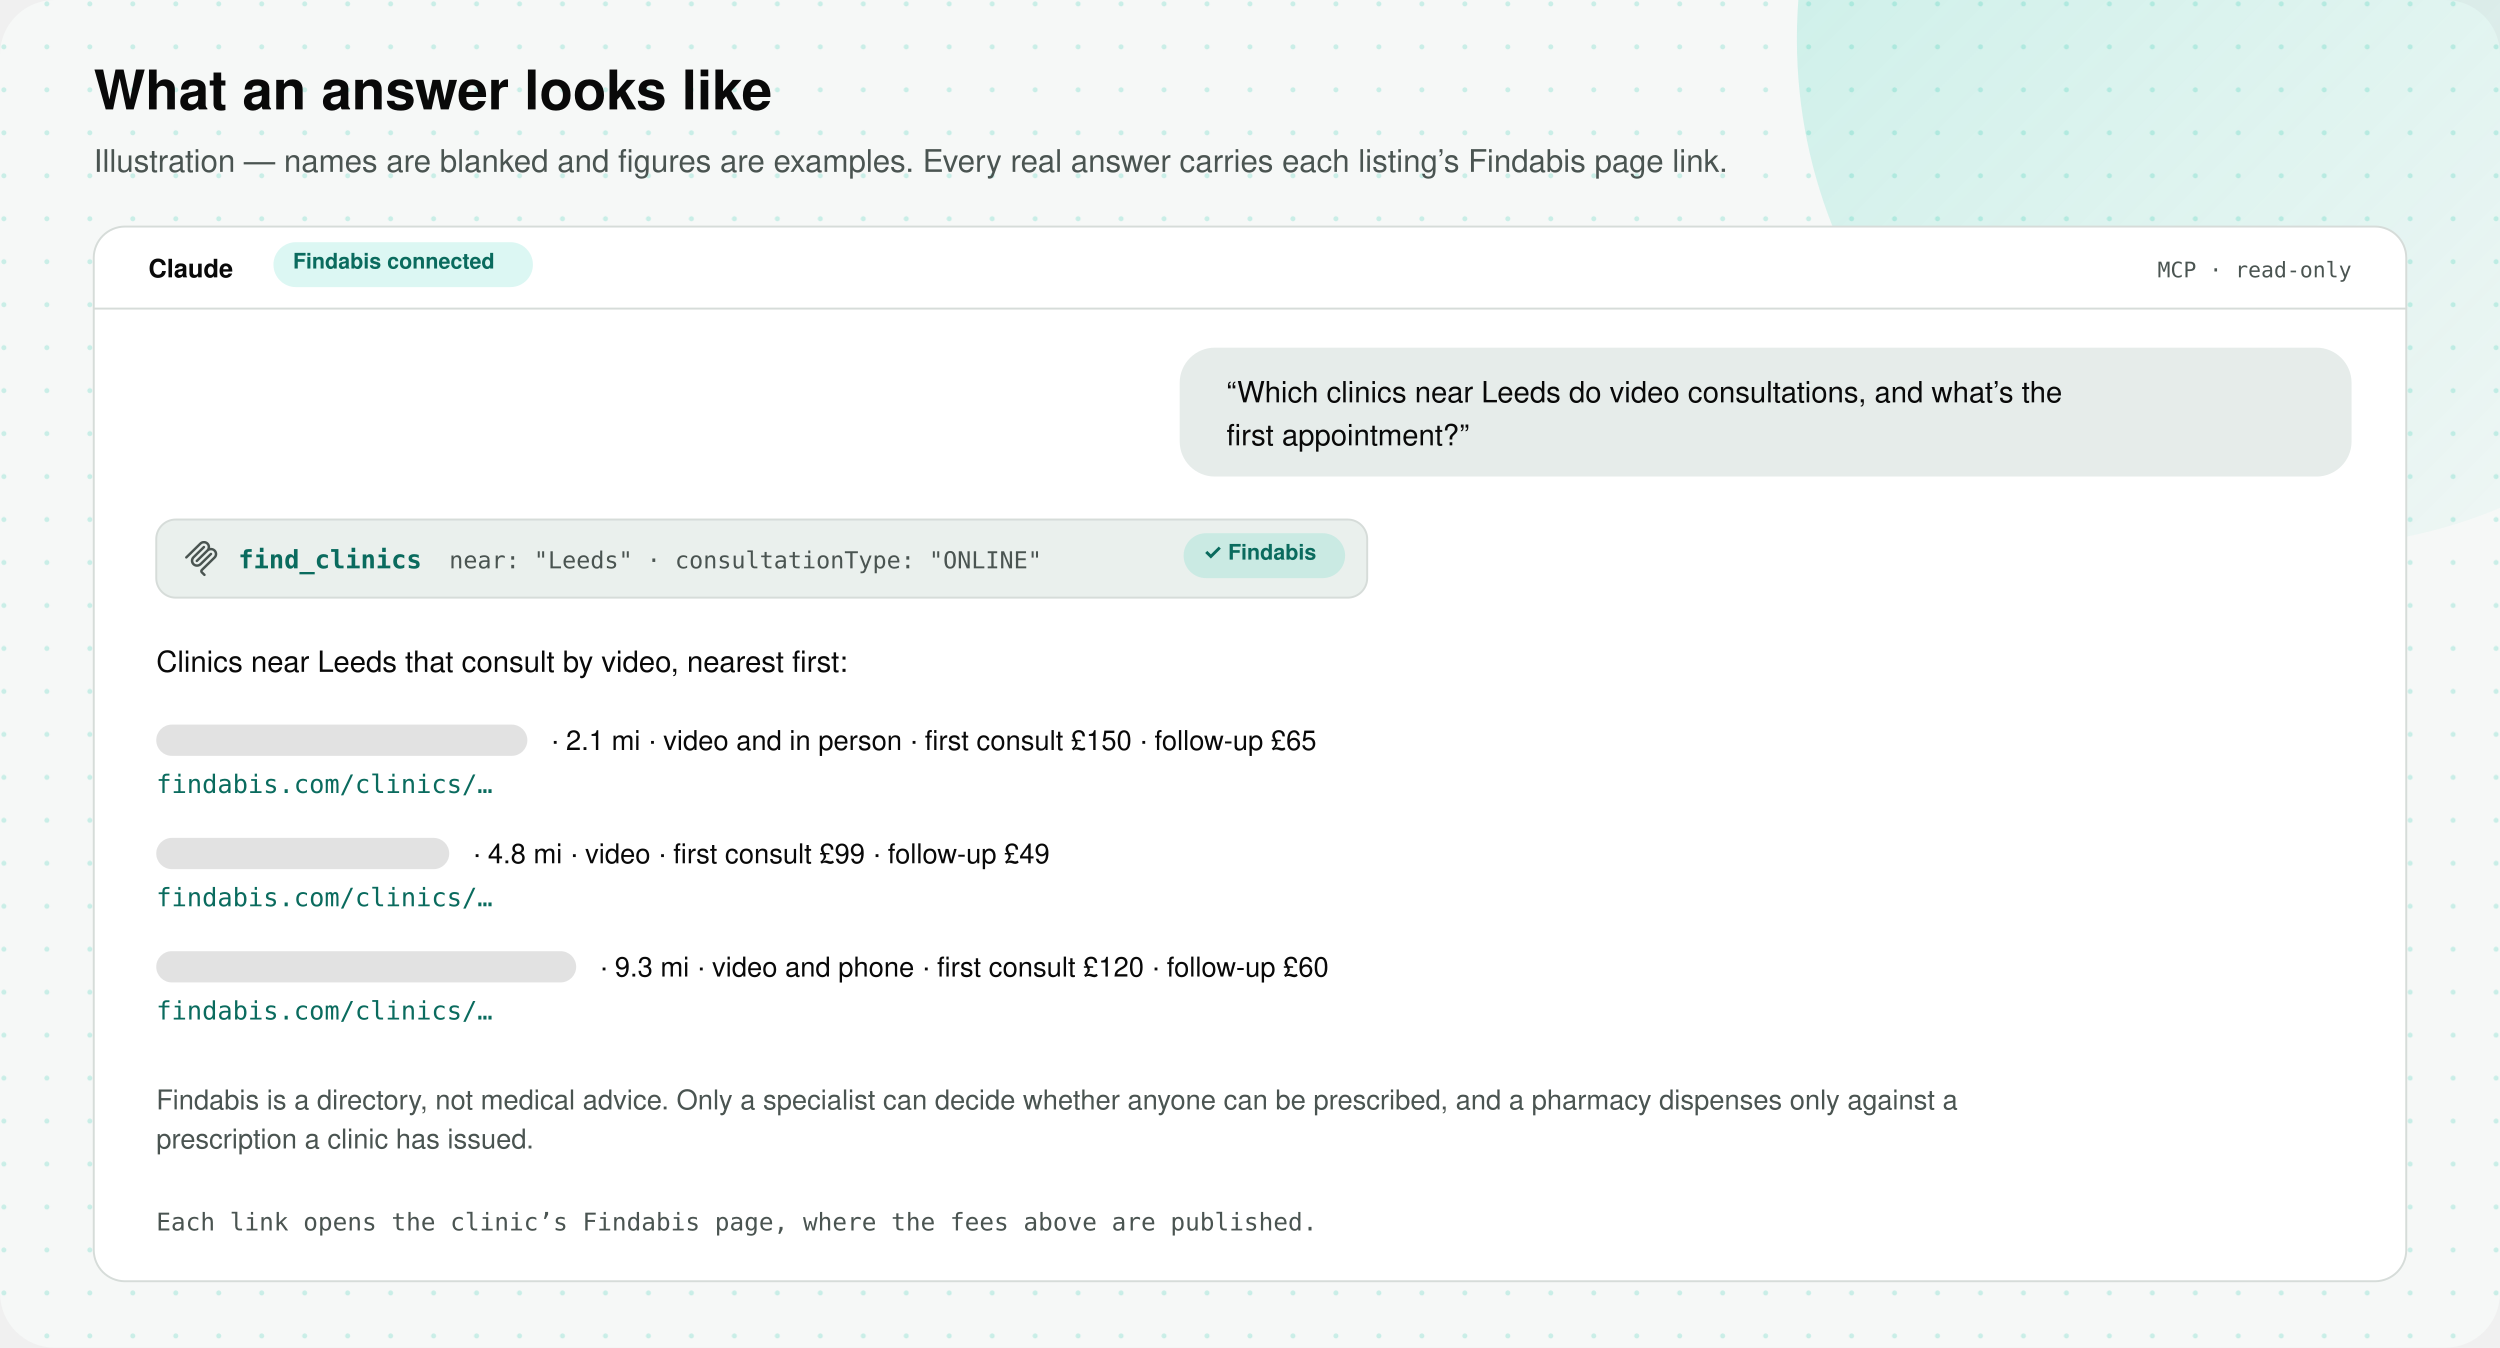
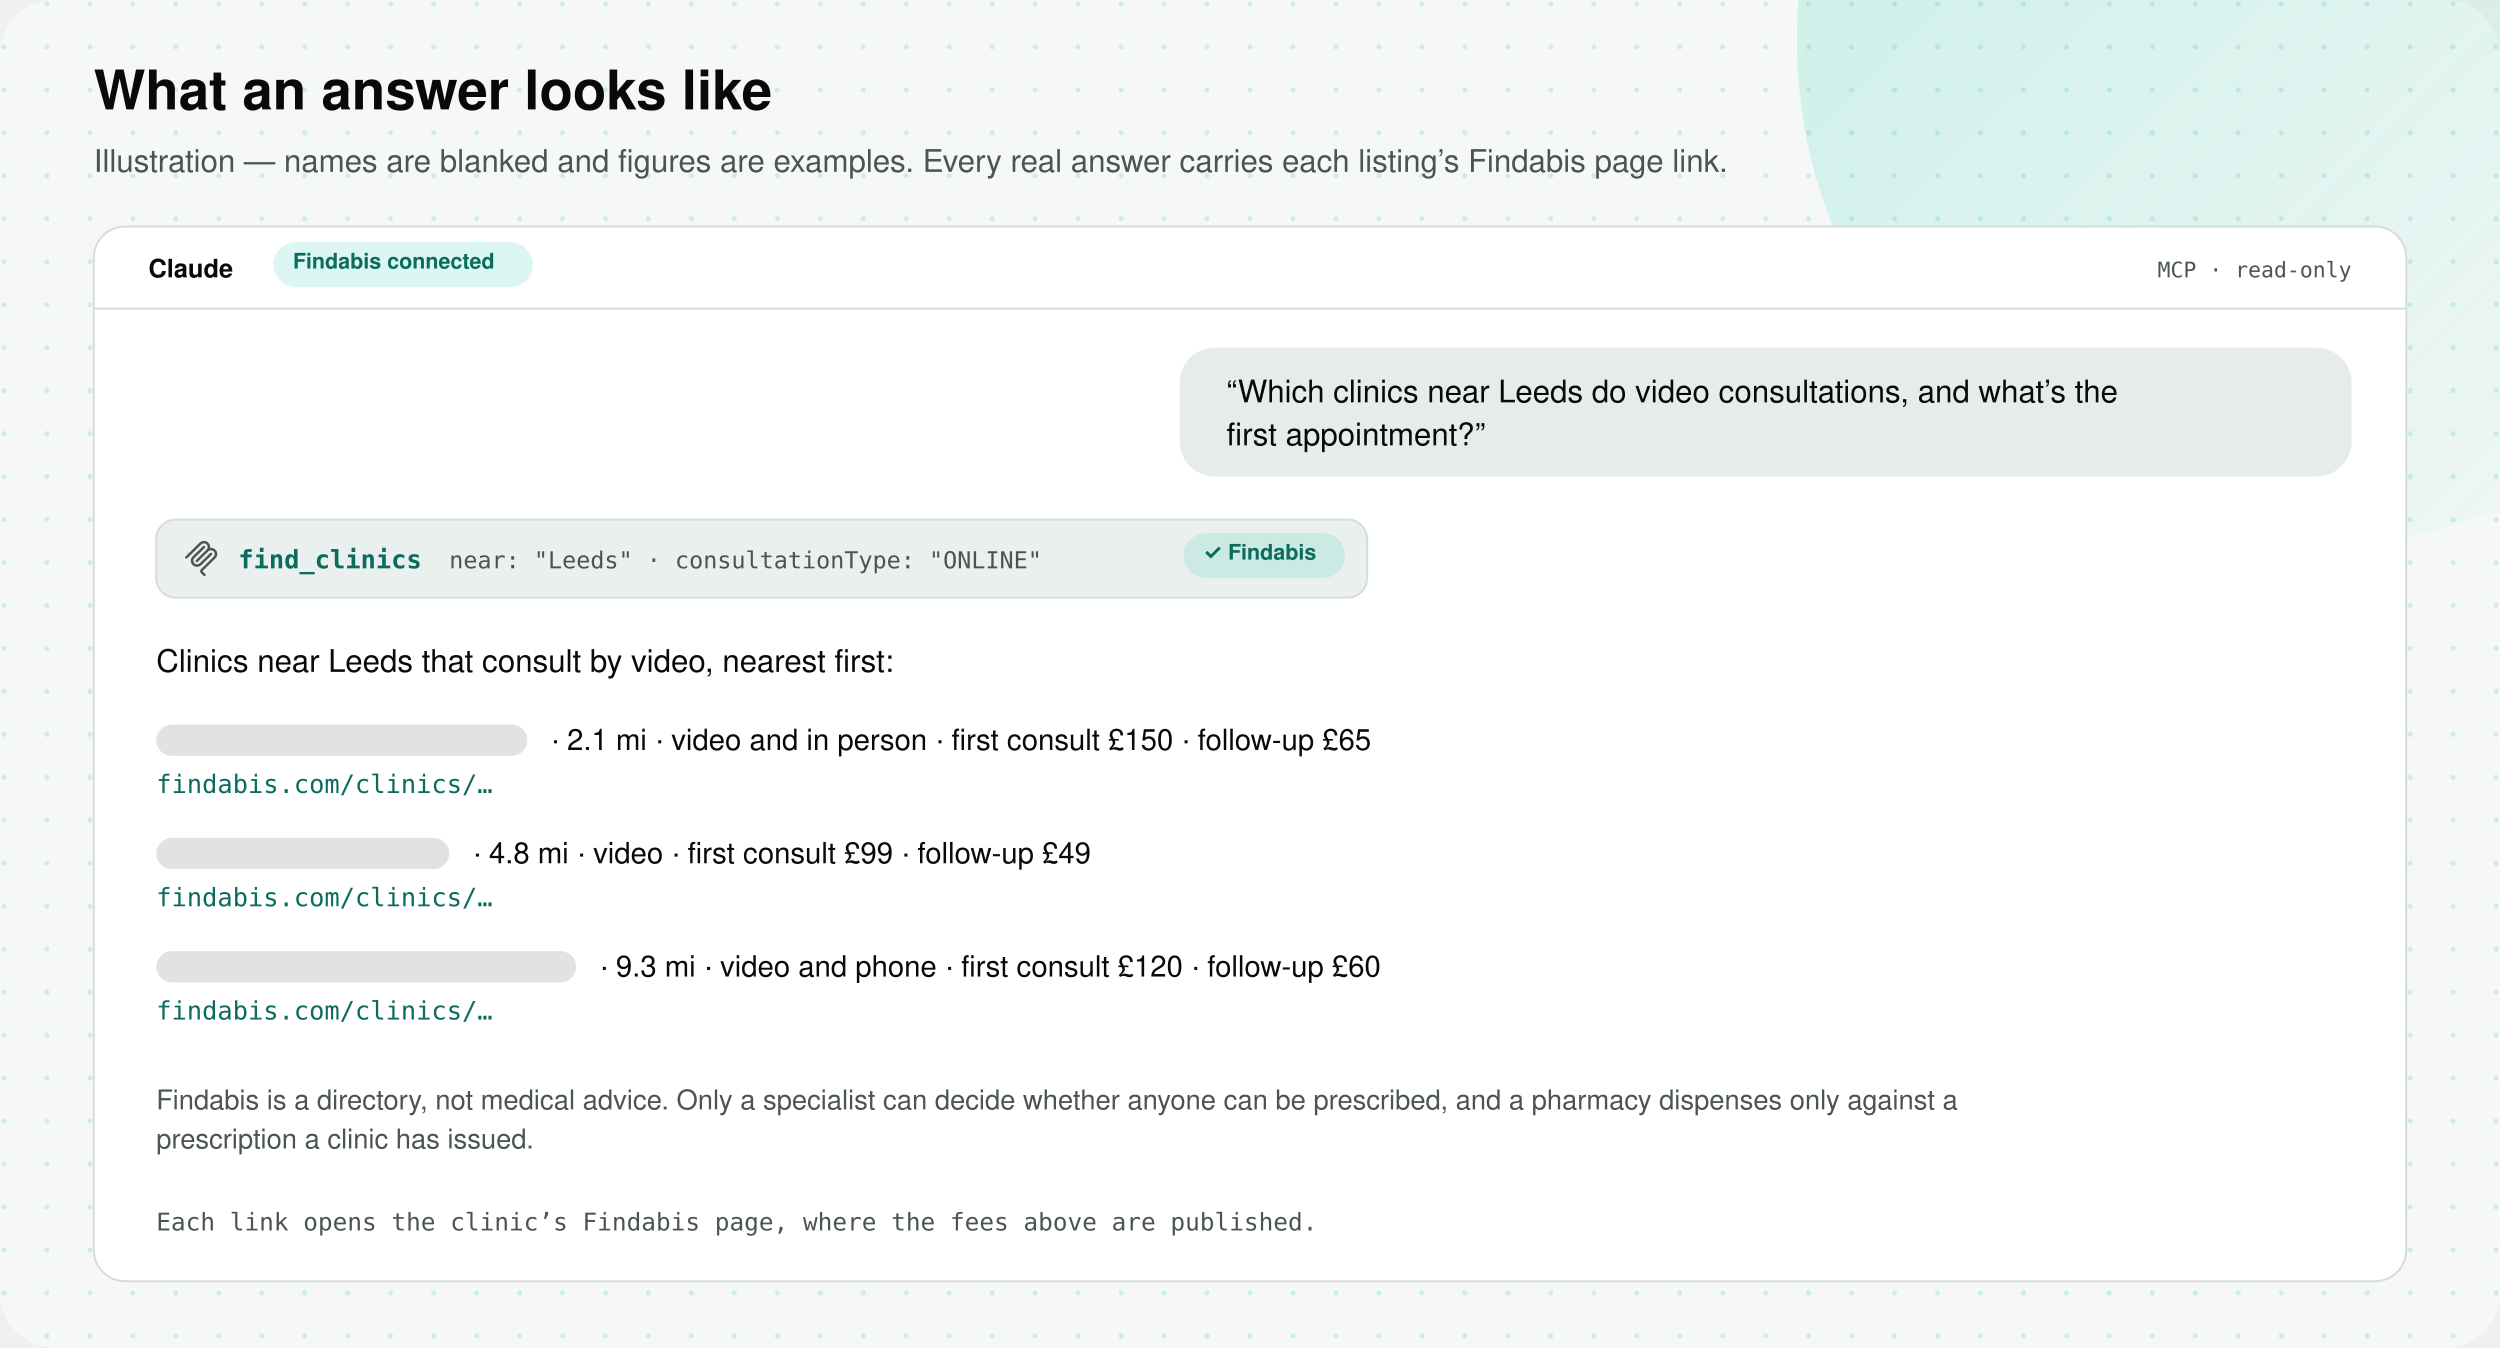
<svg xmlns="http://www.w3.org/2000/svg" xmlns:xlink="http://www.w3.org/1999/xlink" viewBox="0 0 1280 690" width="1280" height="690" role="img" aria-label="What an answer looks like: the question, the Findabis tool call, three clinics with distance, consultation types, fees and page links, and the disclaimer">
  <defs>
    <linearGradient gradientUnits="userSpaceOnUse" id="gem0" x1="7" x2="11" y1="15.5" y2="12">
      <stop stop-color="#08B962" />
      <stop offset="1" stop-color="#08B962" stop-opacity="0" />
    </linearGradient>
    <linearGradient gradientUnits="userSpaceOnUse" id="gem1" x1="8" x2="11.5" y1="5.5" y2="11">
      <stop stop-color="#F94543" />
      <stop offset="1" stop-color="#F94543" stop-opacity="0" />
    </linearGradient>
    <linearGradient gradientUnits="userSpaceOnUse" id="gem2" x1="3.5" x2="17.5" y1="13.5" y2="12">
      <stop stop-color="#FABC12" />
      <stop offset=".46" stop-color="#FABC12" stop-opacity="0" />
    </linearGradient>
    <symbol id="claude" viewBox="0 0 24 24">
      <path d="M4.709 15.955l4.72-2.647.08-.23-.08-.128H9.2l-.79-.048-2.698-.073-2.339-.097-2.266-.122-.571-.121L0 11.784l.055-.352.48-.321.686.06 1.52.103 2.278.158 1.652.097 2.449.255h.389l.055-.157-.134-.098-.103-.097-2.358-1.596-2.552-1.688-1.336-.972-.724-.491-.364-.462-.158-1.008.656-.722.881.06.225.061.893.686 1.908 1.476 2.491 1.833.365.304.145-.103.019-.073-.164-.274-1.355-2.446-1.446-2.49-.644-1.032-.17-.619a2.97 2.97 0 01-.104-.729L6.283.134 6.696 0l.996.134.42.364.62 1.414 1.002 2.229 1.555 3.03.456.898.243.832.091.255h.158V9.01l.128-1.706.237-2.095.23-2.695.08-.76.376-.91.747-.492.584.28.48.685-.067.444-.286 1.851-.559 2.903-.364 1.942h.212l.243-.242.985-1.306 1.652-2.064.73-.82.85-.904.547-.431h1.033l.76 1.129-.34 1.166-1.064 1.347-.881 1.142-1.264 1.7-.79 1.36.073.11.188-.02 2.856-.606 1.543-.28 1.841-.315.833.388.091.395-.328.807-1.969.486-2.309.462-3.439.813-.042.03.049.061 1.549.146.662.036h1.622l3.02.225.79.522.474.638-.079.485-1.215.62-1.64-.389-3.829-.91-1.312-.329h-.182v.11l1.093 1.068 2.006 1.81 2.509 2.33.127.578-.322.455-.34-.049-2.205-1.657-.851-.747-1.926-1.62h-.128v.17l.444.649 2.345 3.521.122 1.08-.17.353-.608.213-.668-.122-1.374-1.925-1.415-2.167-1.143-1.943-.14.08-.674 7.254-.316.37-.729.28-.607-.461-.322-.747.322-1.476.389-1.924.315-1.53.286-1.9.17-.632-.012-.042-.14.018-1.434 1.967-2.18 2.945-1.726 1.845-.414.164-.717-.37.067-.662.401-.589 2.388-3.036 1.44-1.882.93-1.086-.006-.158h-.055L4.132 18.56l-1.13.146-.487-.456.061-.746.231-.243 1.908-1.312-.006.006z" fill="#D97757" />
    </symbol>
    <symbol id="openai" viewBox="0 0 24 24">
      <g fill-rule="evenodd">
        <path d="M9.205 8.658v-2.26c0-.19.072-.333.238-.428l4.543-2.616c.619-.357 1.356-.523 2.117-.523 2.854 0 4.662 2.212 4.662 4.566 0 .167 0 .357-.024.547l-4.71-2.759a.797.797 0 00-.856 0l-5.97 3.473zm10.609 8.8V12.06c0-.333-.143-.57-.429-.737l-5.97-3.473 1.95-1.118a.433.433 0 01.476 0l4.543 2.617c1.309.76 2.189 2.378 2.189 3.948 0 1.808-1.07 3.473-2.76 4.163zM7.802 12.703l-1.95-1.142c-.167-.095-.239-.238-.239-.428V5.899c0-2.545 1.95-4.472 4.591-4.472 1 0 1.927.333 2.712.928L8.23 5.067c-.285.166-.428.404-.428.737v6.898zM12 15.128l-2.795-1.57v-3.33L12 8.658l2.795 1.57v3.33L12 15.128zm1.796 7.23c-1 0-1.927-.332-2.712-.927l4.686-2.712c.285-.166.428-.404.428-.737v-6.898l1.974 1.142c.167.095.238.238.238.428v5.233c0 2.545-1.974 4.472-4.614 4.472zm-5.637-5.303l-4.544-2.617c-1.308-.761-2.188-2.378-2.188-3.948A4.482 4.482 0 014.21 6.327v5.423c0 .333.143.571.428.738l5.947 3.449-1.95 1.118a.432.432 0 01-.476 0zm-.262 3.9c-2.688 0-4.662-2.021-4.662-4.519 0-.19.024-.38.047-.57l4.686 2.71c.286.167.571.167.856 0l5.97-3.448v2.26c0 .19-.07.333-.237.428l-4.543 2.616c-.619.357-1.356.523-2.117.523zm5.899 2.83a5.947 5.947 0 005.827-4.756C22.287 18.339 24 15.84 24 13.296c0-1.665-.713-3.282-1.998-4.448.119-.5.19-.999.19-1.498 0-3.401-2.759-5.947-5.946-5.947-.642 0-1.26.095-1.88.31A5.962 5.962 0 0010.205 0a5.947 5.947 0 00-5.827 4.757C1.713 5.447 0 7.945 0 10.49c0 1.666.713 3.283 1.998 4.448-.119.5-.19 1-.19 1.499 0 3.401 2.759 5.946 5.946 5.946.642 0 1.26-.095 1.88-.309a5.96 5.96 0 004.162 1.713z" />
      </g>
    </symbol>
    <symbol id="gemini" viewBox="0 0 24 24">
      <path d="M20.616 10.835a14.147 14.147 0 01-4.45-3.001 14.111 14.111 0 01-3.678-6.452.503.503 0 00-.975 0 14.134 14.134 0 01-3.679 6.452 14.155 14.155 0 01-4.45 3.001c-.65.28-1.318.505-2.002.678a.502.502 0 000 .975c.684.172 1.35.397 2.002.677a14.147 14.147 0 014.45 3.001 14.112 14.112 0 013.679 6.453.502.502 0 00.975 0c.172-.685.397-1.351.677-2.003a14.145 14.145 0 013.001-4.45 14.113 14.113 0 016.453-3.678.503.503 0 000-.975 13.245 13.245 0 01-2.003-.678z" fill="#3186FF" />
      <path d="M20.616 10.835a14.147 14.147 0 01-4.45-3.001 14.111 14.111 0 01-3.678-6.452.503.503 0 00-.975 0 14.134 14.134 0 01-3.679 6.452 14.155 14.155 0 01-4.45 3.001c-.65.28-1.318.505-2.002.678a.502.502 0 000 .975c.684.172 1.35.397 2.002.677a14.147 14.147 0 014.45 3.001 14.112 14.112 0 013.679 6.453.502.502 0 00.975 0c.172-.685.397-1.351.677-2.003a14.145 14.145 0 013.001-4.45 14.113 14.113 0 016.453-3.678.503.503 0 000-.975 13.245 13.245 0 01-2.003-.678z" fill="url(#gem0)" />
      <path d="M20.616 10.835a14.147 14.147 0 01-4.45-3.001 14.111 14.111 0 01-3.678-6.452.503.503 0 00-.975 0 14.134 14.134 0 01-3.679 6.452 14.155 14.155 0 01-4.45 3.001c-.65.28-1.318.505-2.002.678a.502.502 0 000 .975c.684.172 1.35.397 2.002.677a14.147 14.147 0 014.45 3.001 14.112 14.112 0 013.679 6.453.502.502 0 00.975 0c.172-.685.397-1.351.677-2.003a14.145 14.145 0 013.001-4.45 14.113 14.113 0 016.453-3.678.503.503 0 000-.975 13.245 13.245 0 01-2.003-.678z" fill="url(#gem1)" />
      <path d="M20.616 10.835a14.147 14.147 0 01-4.45-3.001 14.111 14.111 0 01-3.678-6.452.503.503 0 00-.975 0 14.134 14.134 0 01-3.679 6.452 14.155 14.155 0 01-4.45 3.001c-.65.28-1.318.505-2.002.678a.502.502 0 000 .975c.684.172 1.35.397 2.002.677a14.147 14.147 0 014.45 3.001 14.112 14.112 0 013.679 6.453.502.502 0 00.975 0c.172-.685.397-1.351.677-2.003a14.145 14.145 0 013.001-4.45 14.113 14.113 0 016.453-3.678.503.503 0 000-.975 13.245 13.245 0 01-2.003-.678z" fill="url(#gem2)" />
    </symbol>
    <symbol id="copilot" viewBox="0 0 24 24">
      <g fill-rule="evenodd">
        <path d="M19.245 5.364c1.322 1.36 1.877 3.216 2.11 5.817.622 0 1.2.135 1.592.654l.73.964c.21.278.323.61.323.955v2.62c0 .339-.173.669-.453.868C20.239 19.602 16.157 21.5 12 21.5c-4.6 0-9.205-2.583-11.547-4.258-.28-.2-.452-.53-.453-.868v-2.62c0-.345.113-.679.321-.956l.73-.963c.392-.517.974-.654 1.593-.654l.029-.297c.25-2.446.81-4.213 2.082-5.52 2.461-2.54 5.71-2.851 7.146-2.864h.198c1.436.013 4.685.323 7.146 2.864zm-7.244 4.328c-.284 0-.613.016-.962.05-.123.447-.305.85-.57 1.108-1.05 1.023-2.316 1.18-2.994 1.18-.638 0-1.306-.13-1.851-.464-.516.165-1.012.403-1.044.996a65.882 65.882 0 00-.063 2.884l-.002.48c-.002.563-.005 1.126-.013 1.69.002.326.204.63.51.765 2.482 1.102 4.83 1.657 6.99 1.657 2.156 0 4.504-.555 6.985-1.657a.854.854 0 00.51-.766c.03-1.682.006-3.372-.076-5.053-.031-.596-.528-.83-1.046-.996-.546.333-1.212.464-1.85.464-.677 0-1.942-.157-2.993-1.18-.266-.258-.447-.661-.57-1.108-.32-.032-.64-.049-.96-.05zm-2.525 4.013c.539 0 .976.426.976.95v1.753c0 .525-.437.95-.976.95a.964.964 0 01-.976-.95v-1.752c0-.525.437-.951.976-.951zm5 0c.539 0 .976.426.976.95v1.753c0 .525-.437.95-.976.95a.964.964 0 01-.976-.95v-1.752c0-.525.437-.951.976-.951zM7.635 5.087c-1.05.102-1.935.438-2.385.906-.975 1.037-.765 3.668-.21 4.224.405.394 1.17.657 1.995.657h.09c.649-.013 1.785-.176 2.73-1.11.435-.41.705-1.433.675-2.47-.03-.834-.27-1.52-.63-1.813-.39-.336-1.275-.482-2.265-.394zm6.465.394c-.36.292-.6.98-.63 1.813-.03 1.037.24 2.06.675 2.47.968.957 2.136 1.104 2.776 1.11h.044c.825 0 1.59-.263 1.995-.657.555-.556.765-3.187-.21-4.224-.45-.468-1.335-.804-2.385-.906-.99-.088-1.875.058-2.265.394zM12 7.615c-.24 0-.525.015-.84.044.03.16.045.336.06.526l-.001.159a2.94 2.94 0 01-.014.25c.225-.022.425-.027.612-.028h.366c.187 0 .387.006.612.028-.015-.146-.015-.277-.015-.409.015-.19.03-.365.06-.526a9.29 9.29 0 00-.84-.044z" />
      </g>
    </symbol>
    <symbol id="cursor" viewBox="0 0 24 24">
      <g fill-rule="evenodd">
        <path d="M22.106 5.68L12.5.135a.998.998 0 00-.998 0L1.893 5.68a.84.84 0 00-.419.726v11.186c0 .3.16.577.42.727l9.607 5.547a.999.999 0 00.998 0l9.608-5.547a.84.84 0 00.42-.727V6.407a.84.84 0 00-.42-.726zm-.603 1.176L12.228 22.92c-.063.108-.228.064-.228-.061V12.34a.59.59 0 00-.295-.51l-9.11-5.26c-.107-.062-.063-.228.062-.228h18.55c.264 0 .428.286.296.514z" />
      </g>
    </symbol>
    <symbol id="mcp" viewBox="0 0 24 24">
      <g fill-rule="evenodd">
        <path d="M15.688 2.343a2.588 2.588 0 00-3.61 0l-9.626 9.44a.863.863 0 01-1.203 0 .823.823 0 010-1.18l9.626-9.44a4.313 4.313 0 016.016 0 4.116 4.116 0 011.204 3.54 4.3 4.3 0 013.609 1.18l.05.05a4.115 4.115 0 010 5.9l-8.706 8.537a.274.274 0 000 .393l1.788 1.754a.823.823 0 010 1.18.863.863 0 01-1.203 0l-1.788-1.753a1.92 1.92 0 010-2.754l8.706-8.538a2.47 2.47 0 000-3.54l-.05-.049a2.588 2.588 0 00-3.607-.003l-7.172 7.034-.002.002-.098.097a.863.863 0 01-1.204 0 .823.823 0 010-1.18l7.273-7.133a2.47 2.47 0 00-.003-3.537z" />
        <path d="M14.485 4.703a.823.823 0 000-1.18.863.863 0 00-1.204 0l-7.119 6.982a4.115 4.115 0 000 5.9 4.314 4.314 0 006.016 0l7.12-6.982a.823.823 0 000-1.18.863.863 0 00-1.204 0l-7.119 6.982a2.588 2.588 0 01-3.61 0 2.47 2.47 0 010-3.54l7.12-6.982z" />
      </g>
    </symbol>
    <symbol id="fb" viewBox="0 0 563.95 557.57">
      <path d="M534.72,557.57H29.23A29.24,29.24,0,0,1,3.15,515.14L255.89,16a29.24,29.24,0,0,1,52.16,0L560.8,515.14a29.24,29.24,0,0,1-26.08,42.43ZM76.79,499.12H487.16L282,93.93Z" />
      <rect x="186.25" y="274.42" width="58.47" height="271.33" transform="translate(-173.33 158.23) rotate(-29.35)" />
      <rect x="210.66" y="380.86" width="271.33" height="58.47" transform="translate(-180.88 510.94) rotate(-60.65)" />
    </symbol>
    <pattern id="dots" width="22" height="22" patternUnits="userSpaceOnUse">
      <circle cx="2" cy="2" r="1.3" fill="#01c7a4" fill-opacity=".18" />
    </pattern>
    <linearGradient id="glow" x1="0" y1="0" x2="1" y2="1">
      <stop offset="0" stop-color="#01c7a4" stop-opacity=".2" />
      <stop offset="1" stop-color="#01c7a4" stop-opacity="0" />
    </linearGradient>
    <marker id="arr" viewBox="0 0 10 10" refX="9" refY="5" markerWidth="7" markerHeight="7" orient="auto">
      <path d="M0 0L10 5L0 10z" fill="#090909" fill-opacity="0.55" />
    </marker>
    <marker id="arrT" viewBox="0 0 10 10" refX="9" refY="5" markerWidth="7" markerHeight="7" orient="auto">
      <path d="M0 0L10 5L0 10z" fill="#01c7a4" />
    </marker>
  </defs>
  <rect width="1280" height="690" rx="28" fill="#f6f8f7" />
  <rect width="1280" height="690" rx="28" fill="url(#dots)" />
  <circle cx="1180" cy="20" r="260" fill="url(#glow)" />
  <text x="48" y="56" font-size="28" fill="#090909" text-anchor="start" font-family="-apple-system,'Segoe UI',Helvetica,Arial,sans-serif" font-weight="700">What an answer looks like</text>
  <text x="48" y="88" font-size="16" fill="#4a5451" text-anchor="start" font-family="-apple-system,'Segoe UI',Helvetica,Arial,sans-serif">Illustration — names are blanked and figures are examples. Every real answer carries each listing’s Findabis page link.</text>
  <rect x="48" y="116" width="1184" height="540" rx="16" fill="#ffffff" fill-opacity="1" stroke="#d6dcd9" stroke-width="1" stroke-opacity="1" />
  <text x="76" y="142" font-size="13" fill="#090909" text-anchor="start" font-family="-apple-system,'Segoe UI',Helvetica,Arial,sans-serif" font-weight="700">Claude</text>
  <rect x="140" y="124" width="132.86" height="23" rx="11.5" fill="#01c7a4" fill-opacity="0.14" />
  <text x="150" y="137.5" font-size="11" fill="#0a6b5e" text-anchor="start" font-family="-apple-system,'Segoe UI',Helvetica,Arial,sans-serif" font-weight="700">Findabis connected</text>
  <text x="1204" y="142" font-size="11" fill="#4a5451" text-anchor="end" font-family="ui-monospace,SFMono-Regular,Menlo,Consolas,monospace">MCP · read-only</text>
  <line x1="48" y1="158" x2="1232" y2="158" stroke="#d6dcd9" stroke-opacity="1" />
  <rect x="604" y="178" width="600" height="66" rx="18" fill="#e6ecea" fill-opacity="1" />
-   <text x="628" y="206" font-size="15" fill="#090909" text-anchor="start" font-family="-apple-system,'Segoe UI',Helvetica,Arial,sans-serif">“Which clinics near Leeds do video consultations, and what’s the</text>
-   <text x="628" y="228" font-size="15" fill="#090909" text-anchor="start" font-family="-apple-system,'Segoe UI',Helvetica,Arial,sans-serif">first appointment?”</text>
+   <text x="628" y="206" font-size="16" fill="#090909" text-anchor="start" font-family="-apple-system,'Segoe UI',Helvetica,Arial,sans-serif">“Which clinics near Leeds do video consultations, and what’s the</text>
+   <text x="628" y="228" font-size="16" fill="#090909" text-anchor="start" font-family="-apple-system,'Segoe UI',Helvetica,Arial,sans-serif">first appointment?”</text>
  <rect x="80" y="266" width="620" height="40" rx="10" fill="#eaf0ed" fill-opacity="1" stroke="#d6dcd9" stroke-width="1" stroke-opacity="1" />
  <use href="#mcp" xlink:href="#mcp" x="94" y="277" width="18" height="18" fill="#4a5451" />
  <text x="122" y="291" font-size="13" fill="#0a6b5e" text-anchor="start" font-family="ui-monospace,SFMono-Regular,Menlo,Consolas,monospace" font-weight="700">find_clinics</text>
  <text x="230" y="291" font-size="12" fill="#4a5451" text-anchor="start" font-family="ui-monospace,SFMono-Regular,Menlo,Consolas,monospace">near: "Leeds" · consultationType: "ONLINE"</text>
  <rect x="606" y="273" width="82.7" height="23" rx="11.5" fill="#01c7a4" fill-opacity="0.14" />
  <text x="616" y="286.5" font-size="11" fill="#0a6b5e" text-anchor="start" font-family="-apple-system,'Segoe UI',Helvetica,Arial,sans-serif" font-weight="700">✓ Findabis</text>
-   <text x="80" y="344" font-size="15" fill="#090909" text-anchor="start" font-family="-apple-system,'Segoe UI',Helvetica,Arial,sans-serif">Clinics near Leeds that consult by video, nearest first:</text>
+   <text x="80" y="344" font-size="16" fill="#090909" text-anchor="start" font-family="-apple-system,'Segoe UI',Helvetica,Arial,sans-serif">Clinics near Leeds that consult by video, nearest first:</text>
  <rect x="80" y="371" width="190" height="16" rx="8.0" fill="#090909" fill-opacity="0.12" />
-   <text x="282" y="384" font-size="14" fill="#090909" text-anchor="start" font-family="-apple-system,'Segoe UI',Helvetica,Arial,sans-serif">· 2.1 mi · video and in person · first consult £150 · follow-up £65</text>
+   <text x="282" y="384" font-size="15" fill="#090909" text-anchor="start" font-family="-apple-system,'Segoe UI',Helvetica,Arial,sans-serif">· 2.1 mi · video and in person · first consult £150 · follow-up £65</text>
  <text x="80" y="406" font-size="13" fill="#0a6b5e" text-anchor="start" font-family="ui-monospace,SFMono-Regular,Menlo,Consolas,monospace">findabis.com/clinics/…</text>
  <rect x="80" y="429" width="150" height="16" rx="8.0" fill="#090909" fill-opacity="0.12" />
-   <text x="242" y="442" font-size="14" fill="#090909" text-anchor="start" font-family="-apple-system,'Segoe UI',Helvetica,Arial,sans-serif">· 4.8 mi · video · first consult £99 · follow-up £49</text>
+   <text x="242" y="442" font-size="15" fill="#090909" text-anchor="start" font-family="-apple-system,'Segoe UI',Helvetica,Arial,sans-serif">· 4.8 mi · video · first consult £99 · follow-up £49</text>
  <text x="80" y="464" font-size="13" fill="#0a6b5e" text-anchor="start" font-family="ui-monospace,SFMono-Regular,Menlo,Consolas,monospace">findabis.com/clinics/…</text>
  <rect x="80" y="487" width="215" height="16" rx="8.0" fill="#090909" fill-opacity="0.12" />
-   <text x="307" y="500" font-size="14" fill="#090909" text-anchor="start" font-family="-apple-system,'Segoe UI',Helvetica,Arial,sans-serif">· 9.3 mi · video and phone · first consult £120 · follow-up £60</text>
+   <text x="307" y="500" font-size="15" fill="#090909" text-anchor="start" font-family="-apple-system,'Segoe UI',Helvetica,Arial,sans-serif">· 9.3 mi · video and phone · first consult £120 · follow-up £60</text>
  <text x="80" y="522" font-size="13" fill="#0a6b5e" text-anchor="start" font-family="ui-monospace,SFMono-Regular,Menlo,Consolas,monospace">findabis.com/clinics/…</text>
  <text x="80" y="568" font-size="14" fill="#4a5451" text-anchor="start" font-family="-apple-system,'Segoe UI',Helvetica,Arial,sans-serif">Findabis is a directory, not medical advice. Only a specialist can decide whether anyone can be prescribed, and a pharmacy dispenses only against a</text>
  <text x="80" y="588" font-size="14" fill="#4a5451" text-anchor="start" font-family="-apple-system,'Segoe UI',Helvetica,Arial,sans-serif">prescription a clinic has issued.</text>
  <text x="80" y="630" font-size="12.5" fill="#4a5451" text-anchor="start" font-family="ui-monospace,SFMono-Regular,Menlo,Consolas,monospace">Each link opens the clinic’s Findabis page, where the fees above are published.</text>
</svg>
